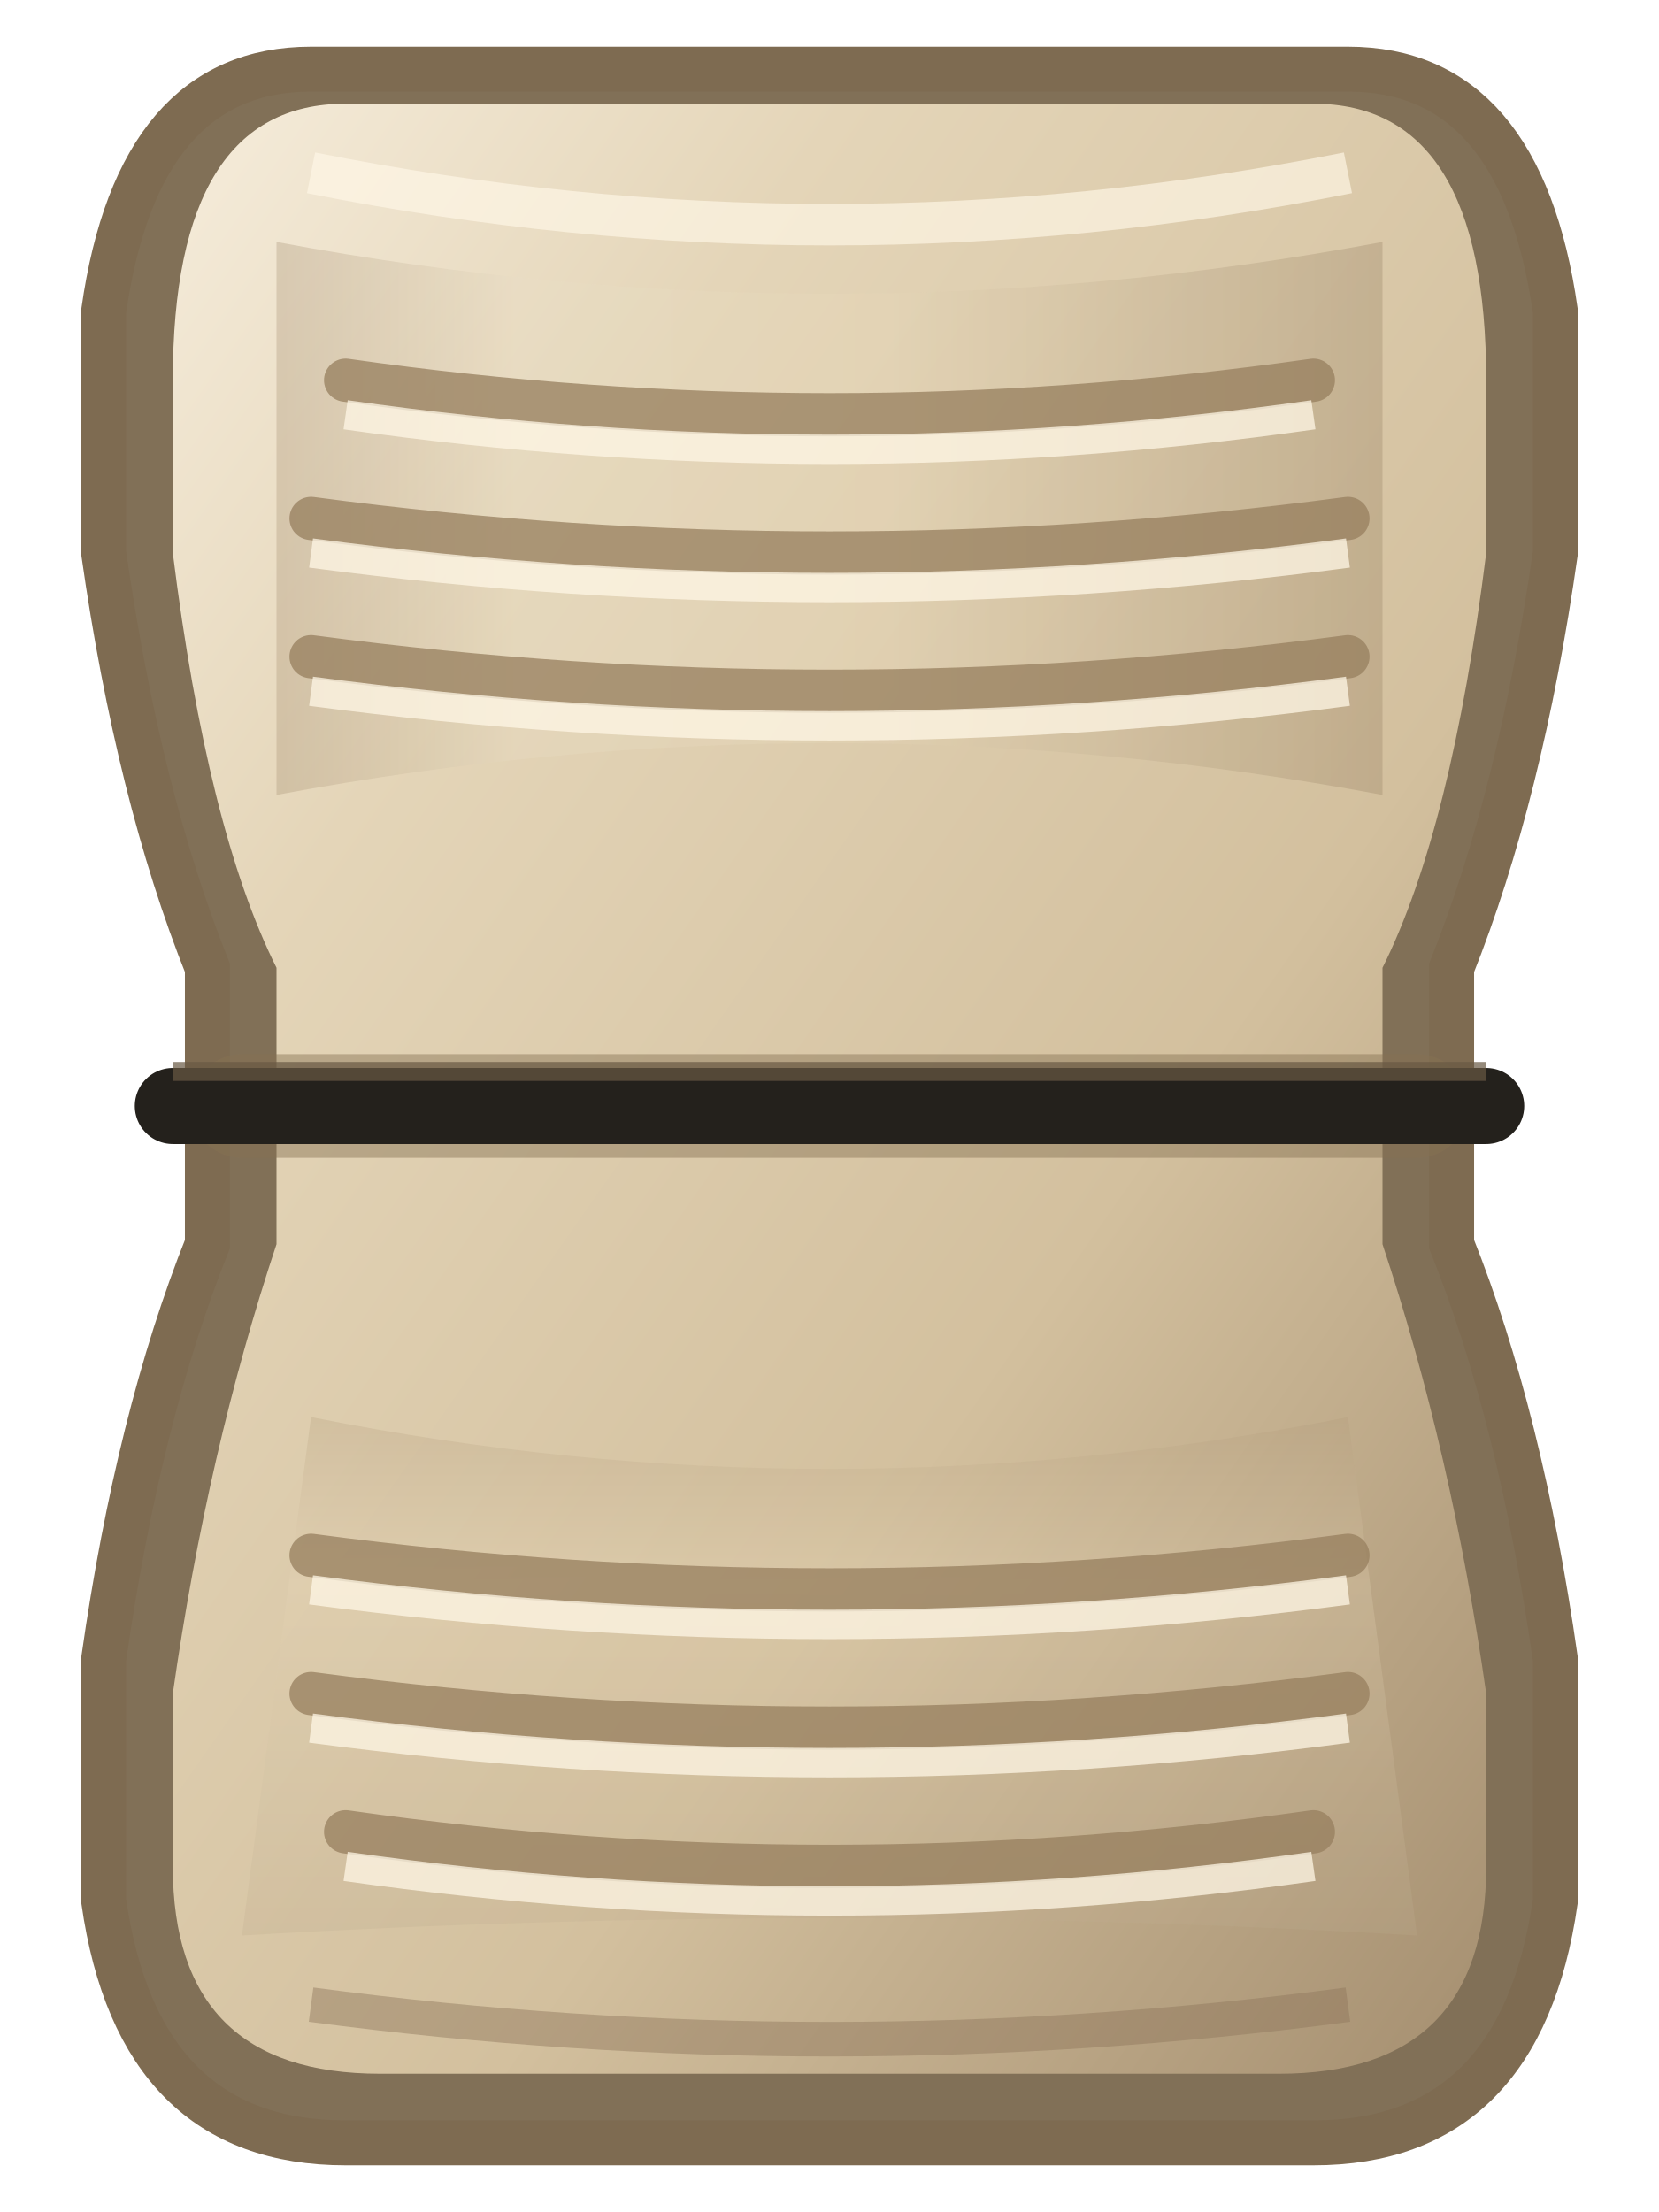
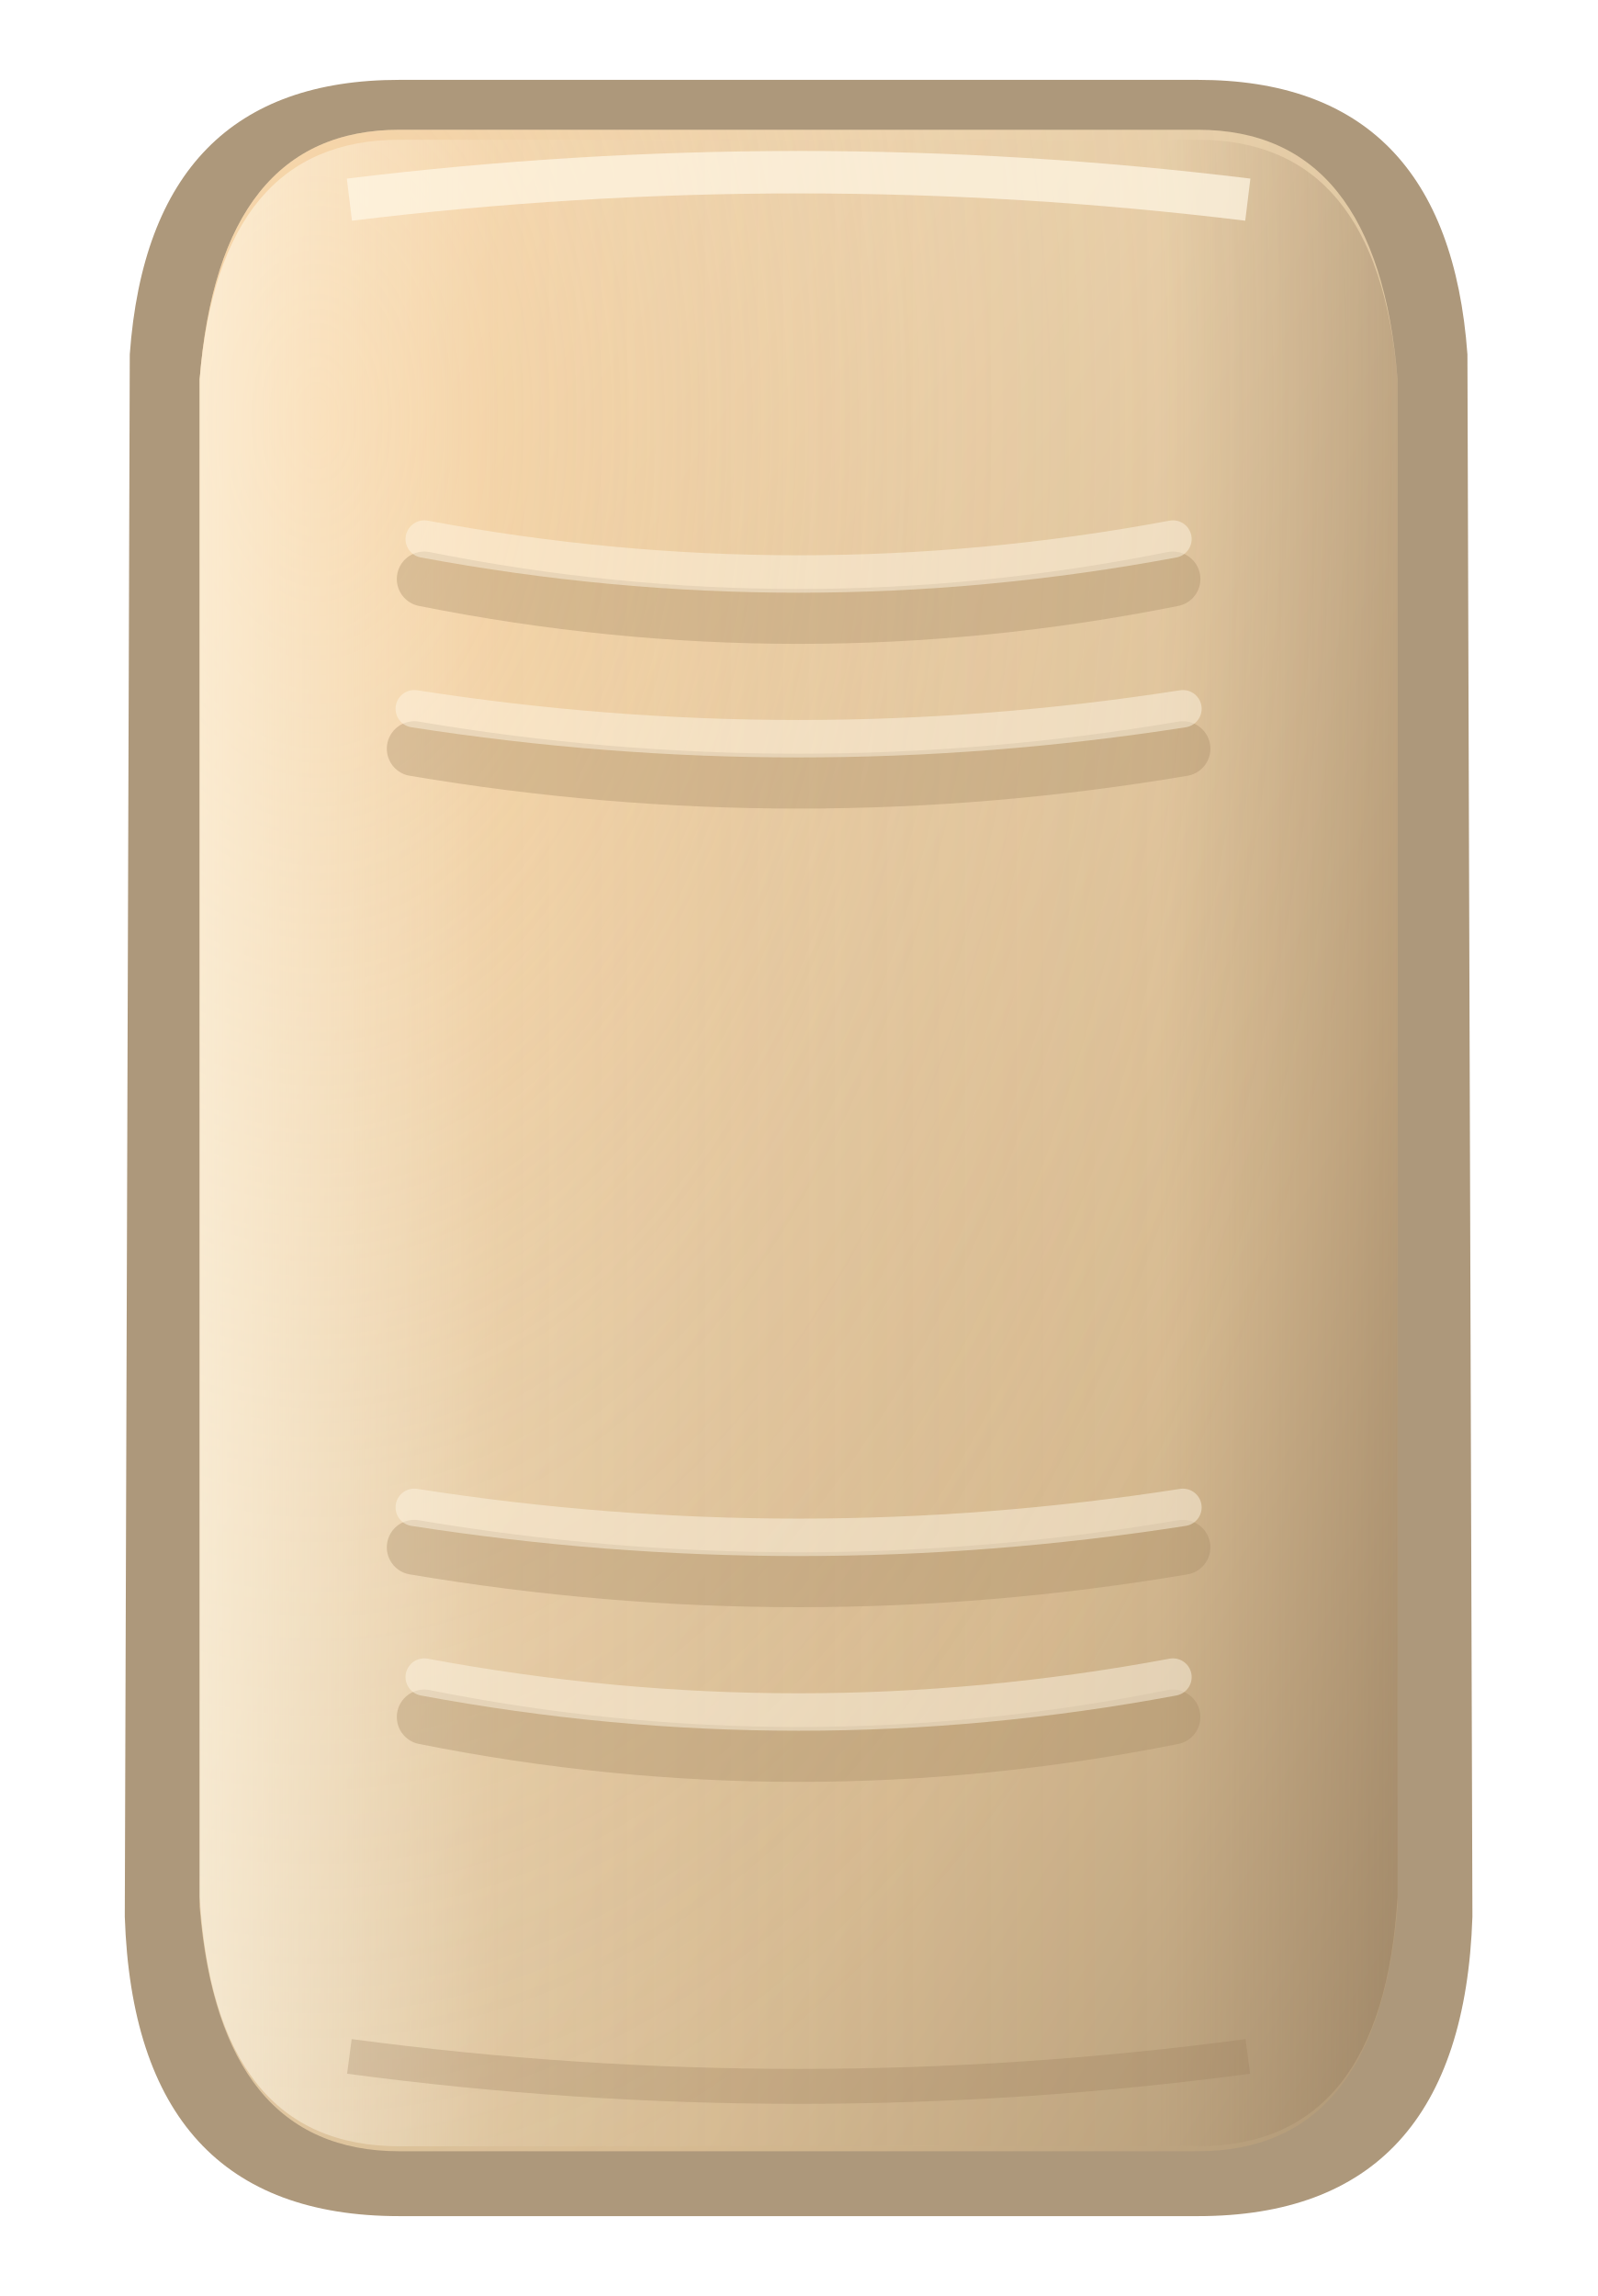
- <svg xmlns="http://www.w3.org/2000/svg" viewBox="0 0 48 64" role="img" aria-label="Beige mixer fader cap">
+ <svg xmlns="http://www.w3.org/2000/svg" viewBox="0 0 32 46" aria-hidden="true">
  <defs>
-     <linearGradient id="body" x1="0" y1="0" x2="0.94" y2="1">
-       <stop stop-color="#f6eddc" />
-       <stop offset="0.26" stop-color="#e4d5b8" />
-       <stop offset="0.65" stop-color="#d3c09e" />
-       <stop offset="1" stop-color="#a89273" />
+     <linearGradient id="plastic" x1="0" y1="0" x2=".96" y2="1">
+       <stop offset="0" stop-color="#f3e6cf" />
+       <stop offset=".32" stop-color="#ebd6b4" />
+       <stop offset=".73" stop-color="#d6ba91" />
+       <stop offset="1" stop-color="#b29a78" />
    </linearGradient>
-     <linearGradient id="topside" x1="0" y1="0" x2="1" y2="0">
-       <stop stop-color="#9e8668" />
-       <stop offset="0.22" stop-color="#e9dec6" />
-       <stop offset="0.55" stop-color="#e7d8b9" />
-       <stop offset="1" stop-color="#907a5c" />
-     </linearGradient>
-     <linearGradient id="recess" x1="0" y1="0" x2="0" y2="1">
-       <stop stop-color="#ae9777" />
-       <stop offset=".32" stop-color="#e7d7b8" />
-       <stop offset="1" stop-color="#bcaa8d" />
+     <radialGradient id="warm" cx=".1" cy=".14" r=".9">
+       <stop stop-color="#ffb864" stop-opacity=".40" />
+       <stop offset=".58" stop-color="#f3b26a" stop-opacity=".12" />
+       <stop offset="1" stop-color="#f3b26a" stop-opacity="0" />
+     </radialGradient>
+     <linearGradient id="rim" x1="0" y1="0" x2="1" y2="0">
+       <stop stop-color="#fff8e7" stop-opacity=".65" />
+       <stop offset=".25" stop-color="#fff8e7" stop-opacity=".1" />
+       <stop offset=".8" stop-color="#907456" stop-opacity="0" />
+       <stop offset="1" stop-color="#82694e" stop-opacity=".35" />
    </linearGradient>
  </defs>
-   <path d="M9 2 Q4 2 3 9 L3 16 Q4 23 6 28 L6 36 Q4 41 3 48 L3 55 Q4 62 10 62 L38 62 Q44 62 45 55 L45 48 Q44 41 42 36 L42 28 Q44 23 45 16 L45 9 Q44 2 39 2 Z" fill="#817057" stroke="#7e6b51" stroke-width="1.3" />
-   <path d="M10 3 Q5 3 5 11 L5 16 Q6 24 8 28 L8 36 Q6 42 5 49 L5 54 Q5 60 11 60 H37 Q43 60 43 54 L43 49 Q42 42 40 36 L40 28 Q42 24 43 16 L43 11 Q43 3 38 3 Z" fill="url(#body)" />
-   <path d="M8 7 Q24 10 40 7 L40 23 Q24 20 8 23 Z" fill="url(#topside)" opacity=".3" />
-   <path d="M9 41 Q24 44 39 41 L41 56 Q24 55 7 56 Z" fill="url(#recess)" opacity=".25" />
-   <path d="M9 5 Q24 8 39 5" stroke="#fff7e7" opacity=".66" stroke-width="1.2" fill="none" />
-   <path d="M9 58 Q24 60 39 58" stroke="#8d765b" opacity=".45" stroke-width="1" fill="none" />
-   <path d="M10 11 Q24 13 38 11 M9 15 Q24 17 39 15 M9 19 Q24 21 39 19 M9 45 Q24 47 39 45 M9 49 Q24 51 39 49 M10 53 Q24 55 38 53" stroke="#977f5f" stroke-width="1.25" stroke-linecap="round" fill="none" opacity=".76" />
-   <path d="M10 12 Q24 14 38 12 M9 16 Q24 18 39 16 M9 20 Q24 22 39 20 M9 46 Q24 48 39 46 M9 50 Q24 52 39 50 M10 54 Q24 56 38 54" stroke="#fff7e6" stroke-width=".85" fill="none" opacity=".75" />
-   <path d="M7 32 H41" stroke="#867052" stroke-width="3" stroke-linecap="round" opacity=".45" />
-   <path d="M5 32 H43" stroke="#24211c" stroke-width="2.2" stroke-linecap="round" />
-   <path d="M5 31 H43" stroke="#685843" stroke-width=".55" opacity=".7" />
+   <path d="M8 1.6 Q3 1.6 2.6 7.1 L2.5 38.4 Q2.7 44.4 8 44.4 H24 Q29.3 44.4 29.5 38.4 L29.4 7.1 Q29 1.6 24 1.6 Z" fill="#9f8664" opacity=".85" />
+   <path d="M8 2.6 Q4.4 2.6 4 7.6 L4 38.2 Q4.4 43.1 8 43.1 H24 Q27.6 43.1 28 38.2 L28 7.6 Q27.6 2.6 24 2.6 Z" fill="url(#plastic)" />
+   <path d="M8 2.6 Q4.4 2.6 4 7.6 L4 38.2 Q4.4 43.1 8 43.1 H24 Q27.6 43.1 28 38.2 L28 7.6 Q27.6 2.6 24 2.6 Z" fill="url(#warm)" />
+   <path d="M8 2.8 Q4.4 2.8 4 7.6 L4 38 Q4.3 43 8 43 H24 Q27.7 43 28 38 L28 7.6 Q27.6 2.8 24 2.8 Z" fill="url(#rim)" />
+   <path d="M7 4 Q16 2.9 25 4" stroke="#fff6e5" stroke-width=".85" opacity=".72" fill="none" />
+   <path d="M7 41.2 Q16 42.4 25 41.2" stroke="#977b59" stroke-width=".7" opacity=".27" fill="none" />
+   <g fill="none" stroke-linecap="round">
+     <path d="M8.5 11.6 Q16 13.1 23.5 11.6 M8.3 15 Q16 16.3 23.7 15 M8.3 31 Q16 32.3 23.7 31 M8.5 34.4 Q16 35.9 23.5 34.4" stroke="#a78a65" stroke-width="1.1" opacity=".36" />
+     <path d="M8.5 10.8 Q16 12.2 23.5 10.8 M8.3 14.2 Q16 15.4 23.7 14.2 M8.3 30.2 Q16 31.4 23.7 30.2 M8.5 33.6 Q16 35 23.5 33.6" stroke="#fff7e5" stroke-width=".75" opacity=".47" />
+   </g>
</svg>
